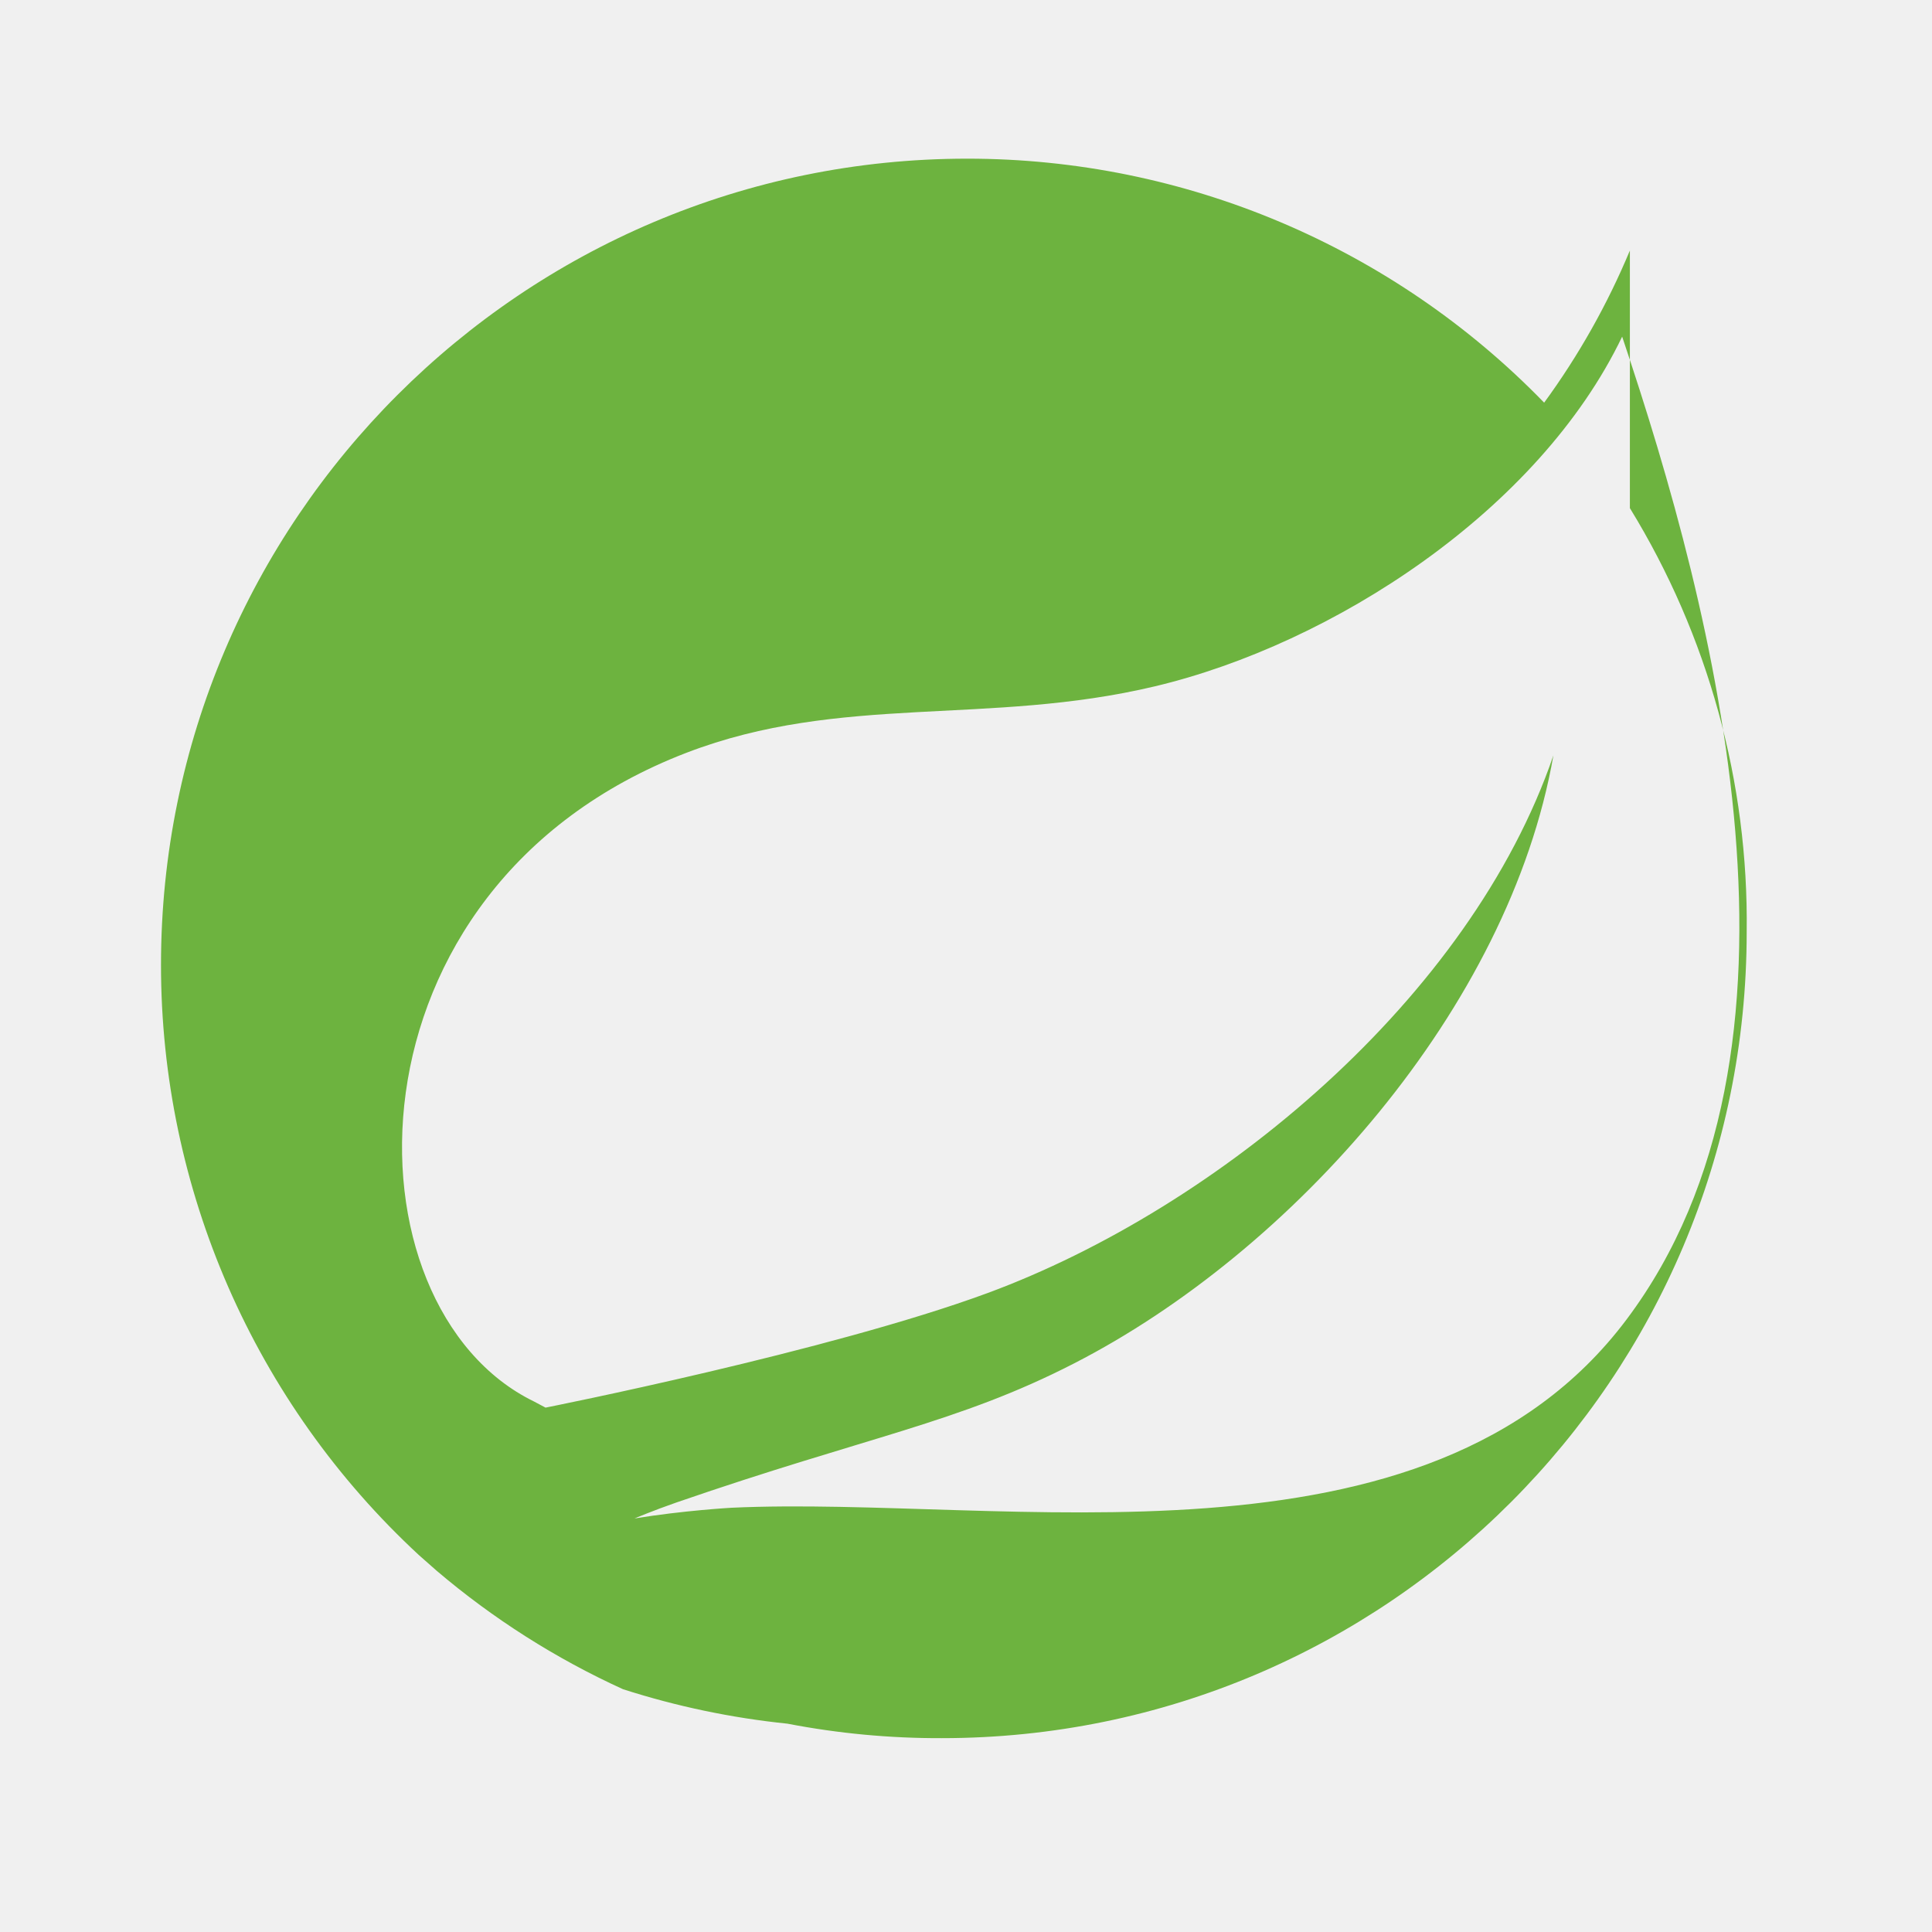
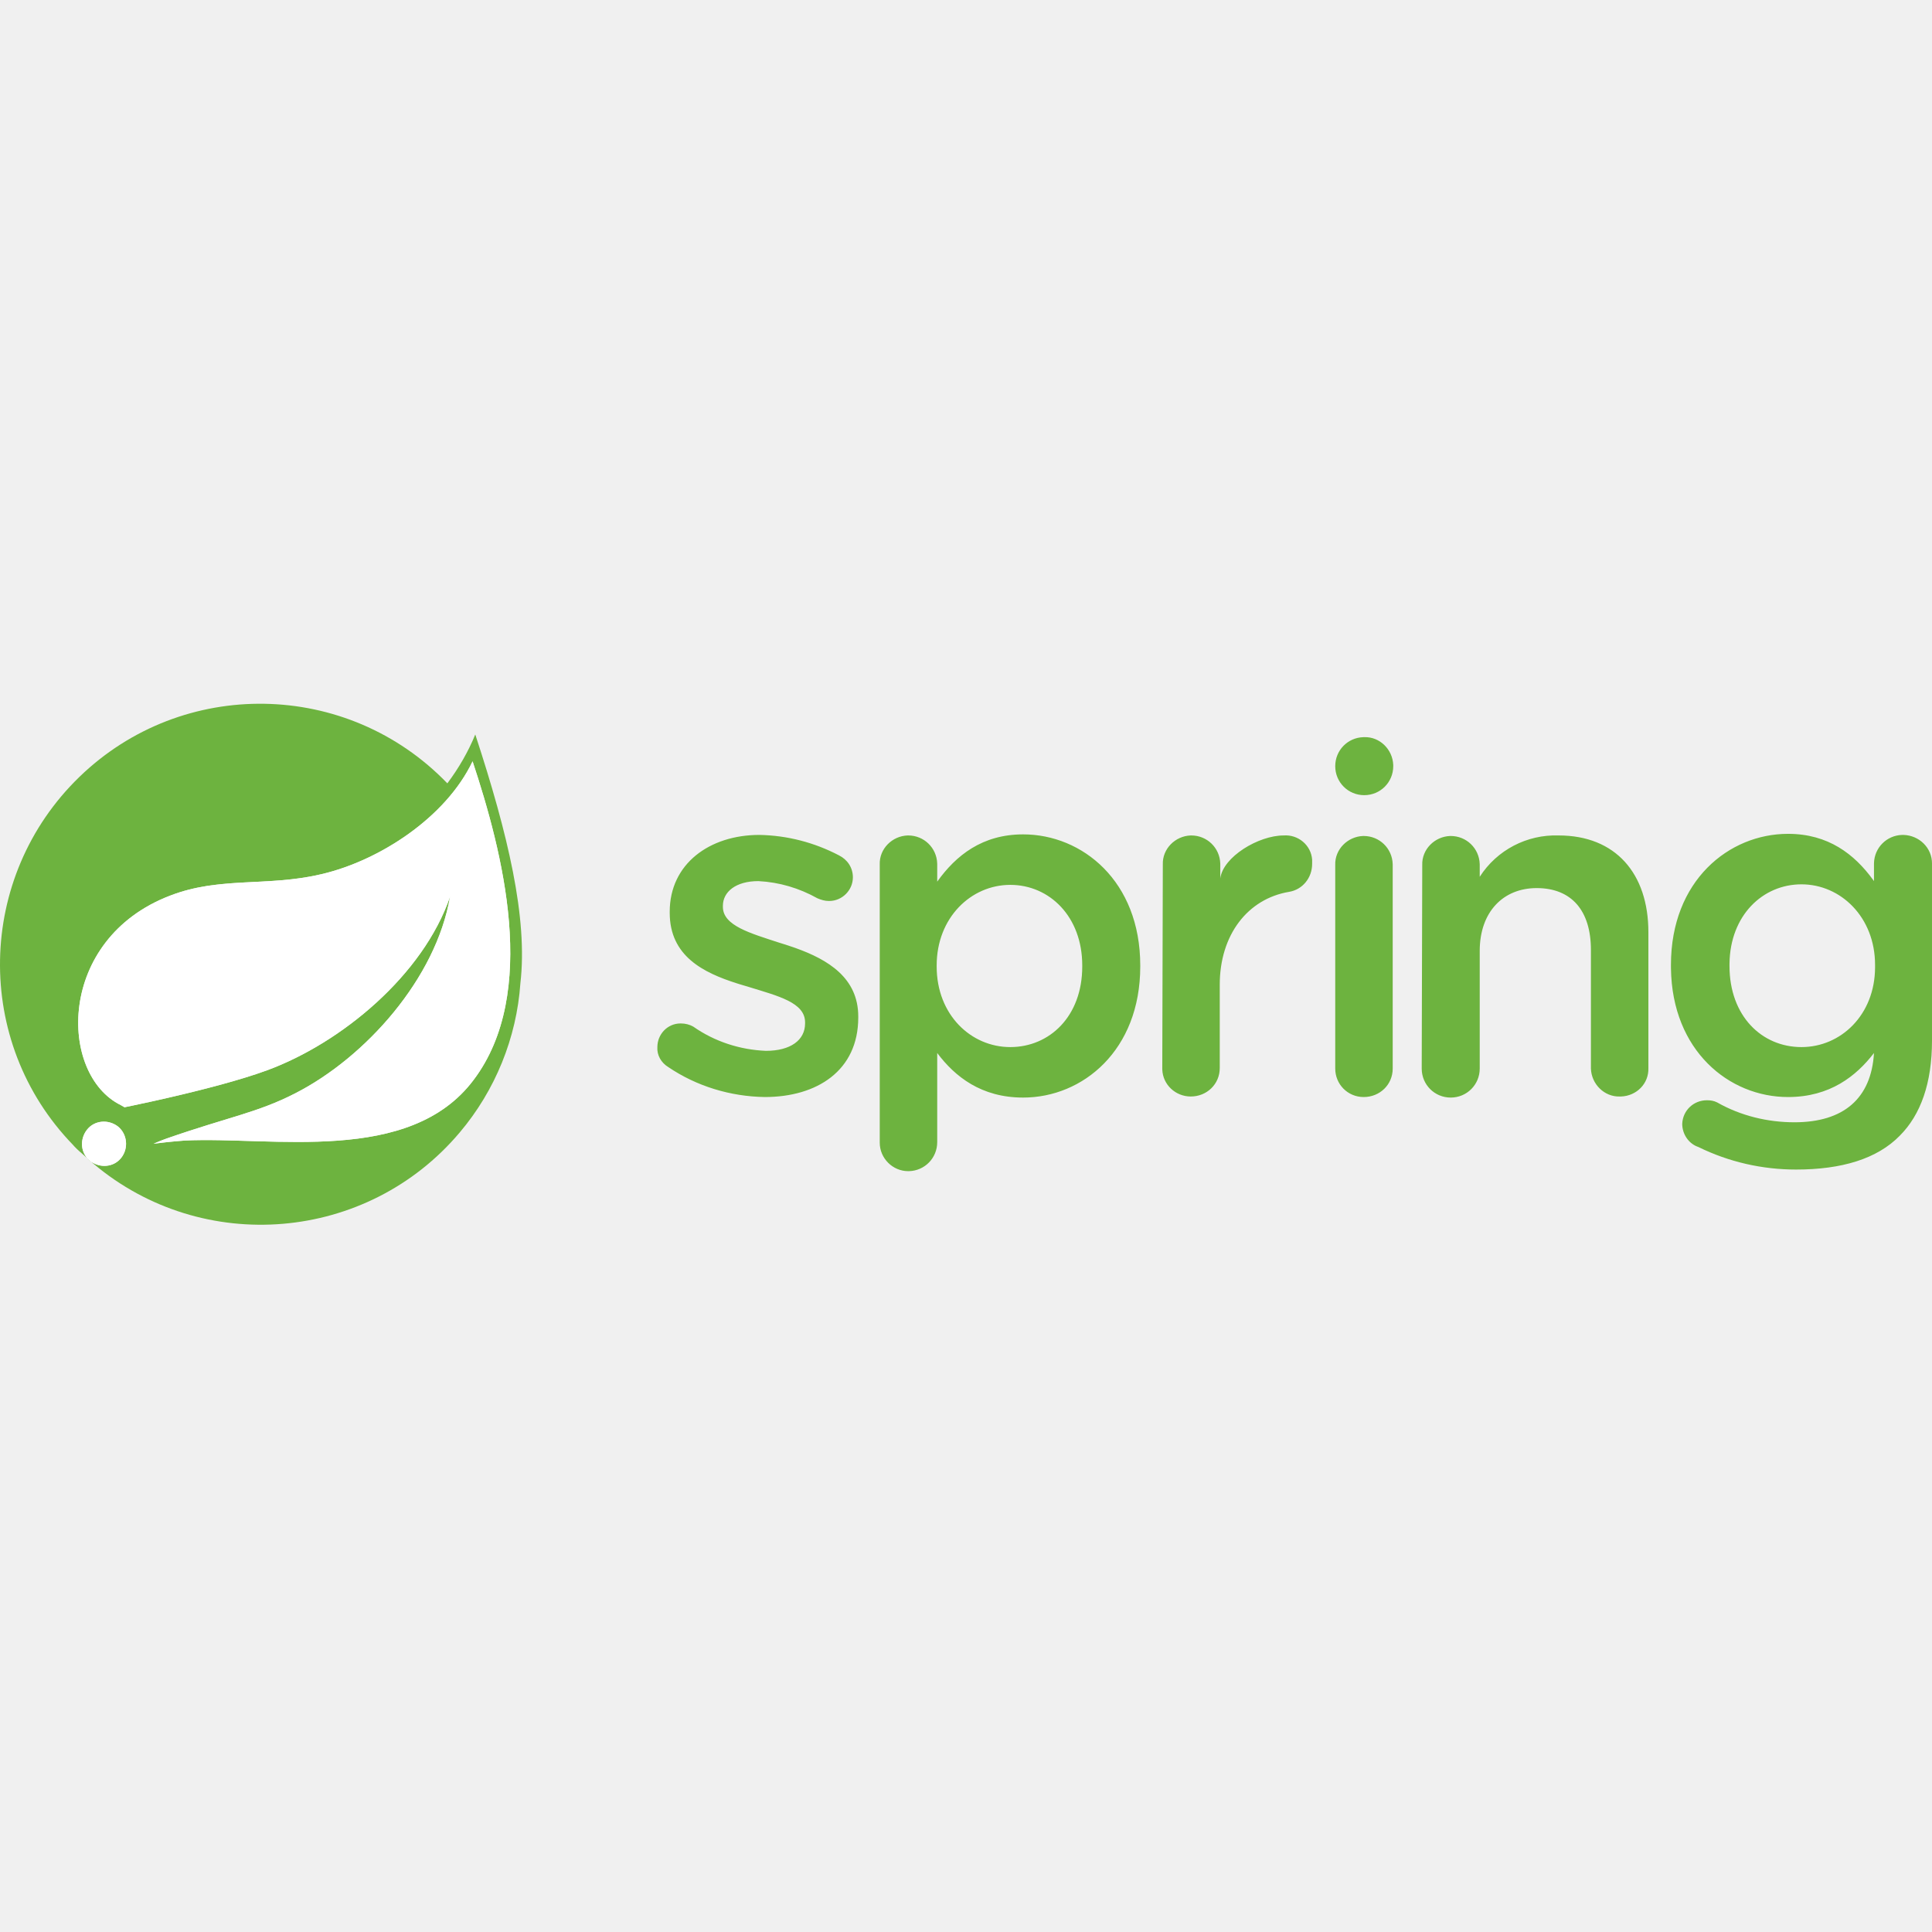
- <svg xmlns="http://www.w3.org/2000/svg" viewBox="0 0 24 24" fill="#6DB33F">
-   <path d="M20.205 16.392c-2.469 3.289-7.741 2.179-11.122 2.338 0 0-.599.034-1.201.133 0 0 .228-.097.519-.198 2.374-.821 3.496-.986 4.939-1.727 2.71-1.388 5.408-4.413 5.957-7.555-1.032 3.022-4.17 5.623-7.027 6.679-1.955.722-5.492 1.424-5.493 1.424a5.28 5.28 0 01-.143-.076c-2.405-1.17-2.475-6.38 1.894-8.059 1.916-.736 3.747-.332 5.818-.825 2.208-.525 4.766-2.18 5.805-4.344 1.165 3.458 2.565 8.866.054 12.21zm.042-13.28a9.212 9.212 0 01-1.065 1.89 9.982 9.982 0 00-7.167-3.031C6.492 1.971 2 6.463 2 11.985a9.983 9.983 0 003.205 7.334l.22.194a9.934 9.934 0 002.314 1.471 10.027 10.027 0 002.042.428 9.95 9.95 0 001.918.18c5.522 0 9.999-4.478 9.999-10.014a9.821 9.821 0 00-1.451-5.266z" />
+ <svg xmlns="http://www.w3.org/2000/svg" width="800px" height="800px" viewBox="0 -186.5 512 512" version="1.1" preserveAspectRatio="xMidYMid">
+   <g>
+     <path d="M271.147,34.618 C286.806,34.618 302.179,47.003 302.179,69.351 L302.179,69.636 C302.179,91.842 286.948,104.368 271.147,104.368 C260.044,104.368 253.069,98.817 248.372,92.554 L248.372,116.183 C248.372,120.372 245.086,123.738 240.93,123.866 L240.685,123.87 C236.557,123.87 233.141,120.454 233.141,116.326 L233.141,42.59 C232.998,38.462 236.415,35.045 240.543,34.903 L240.685,34.903 C244.873,34.903 248.24,38.189 248.368,42.344 L248.372,42.59 L248.372,47.145 C253.354,40.17 260.329,34.618 271.147,34.618 Z M473.85,34.476 C484.496,34.476 491.421,39.853 496.387,46.672 L496.625,47.003 L496.625,42.447 L496.629,42.202 C496.754,38.13 499.99,34.892 504.062,34.765 L504.312,34.761 L504.454,34.761 C508.643,34.9 512.009,38.189 512.003,42.344 L511.999,42.59 L511.999,89.28 C511.999,100.525 509.01,108.924 503.458,114.475 C497.479,120.596 488.084,123.443 475.985,123.443 C467.017,123.443 458.192,121.45 450.078,117.464 C447.516,116.61 445.807,114.048 445.807,111.343 C445.95,107.785 448.797,105.08 452.355,105.08 C453.352,105.08 454.206,105.223 455.06,105.65 C461.323,109.208 468.441,110.916 475.558,110.916 C488.512,110.916 495.914,104.653 496.625,92.554 C491.928,98.675 484.953,104.226 473.85,104.226 C458.207,104.226 443.123,91.949 442.823,70.157 L442.818,69.493 L442.818,69.209 C442.818,46.86 458.192,34.476 473.85,34.476 Z M413.067,34.903 C428.156,34.903 436.839,45.01 436.839,60.526 L436.839,96.539 C436.982,100.667 433.708,103.941 429.58,104.084 L429.295,104.084 C425.167,104.226 421.751,100.81 421.608,96.682 L421.608,65.223 C421.608,54.832 416.484,48.853 407.231,48.853 C398.406,48.853 392.142,55.116 392.142,65.508 L392.142,96.682 C392.142,100.952 388.726,104.368 384.456,104.368 C380.185,104.368 376.769,100.952 376.769,96.682 L376.911,42.732 C376.769,38.604 380.185,35.188 384.313,35.045 L384.456,35.045 C388.644,35.045 392.011,38.332 392.139,42.487 L392.142,42.732 L392.142,45.864 C396.698,38.746 404.669,34.618 413.067,34.903 Z M201.255,34.761 C208.657,34.903 215.774,36.754 222.322,40.17 C224.6,41.309 226.023,43.444 226.023,46.006 C226.023,49.422 223.176,52.269 219.76,52.269 L219.618,52.269 C218.621,52.269 217.625,51.985 216.628,51.558 C211.789,48.853 206.522,47.287 200.97,47.003 C194.992,47.003 191.575,49.849 191.575,53.551 L191.575,53.835 C191.575,58.817 198.835,60.81 206.664,63.372 C206.878,63.437 207.092,63.503 207.306,63.57 L207.951,63.772 C208.704,64.01 209.46,64.26 210.215,64.522 L210.862,64.75 C219.365,67.797 227.447,72.606 227.447,82.874 L227.447,83.159 C227.447,97.251 216.486,104.226 202.678,104.226 C193.568,104.084 184.6,101.379 177.056,96.255 C175.205,95.116 174.067,93.123 174.209,90.988 C174.209,87.572 176.913,84.725 180.33,84.725 L180.472,84.725 C181.611,84.725 182.75,85.009 183.746,85.579 C189.44,89.564 196.13,91.7 202.963,91.984 C209.511,91.984 213.354,89.137 213.354,84.725 L213.354,84.44 C213.354,79.173 206.237,77.465 198.408,75.045 C197.589,74.808 196.762,74.563 195.933,74.305 L195.311,74.11 C186.393,71.272 177.483,66.878 177.483,55.401 L177.483,55.116 C177.483,42.447 188.017,34.761 201.255,34.761 Z M361.395,35.045 C365.584,35.045 368.95,38.332 369.078,42.487 L369.082,42.732 L369.082,96.682 C369.082,100.952 365.666,104.226 361.395,104.226 C357.125,104.226 353.851,100.81 353.851,96.682 L353.851,42.732 C353.709,38.604 357.125,35.188 361.253,35.045 L361.395,35.045 Z M347.73,41.309 L347.73,42.447 C347.73,46.148 345.168,49.28 341.609,49.849 C330.648,51.7 323.246,61.237 323.246,74.476 L323.246,96.539 C323.246,100.81 319.83,104.084 315.56,104.084 C311.513,104.084 308.149,100.937 308.019,96.924 L308.015,96.681 L308.015,96.539 L308.158,42.59 C308.015,38.462 311.432,35.045 315.56,34.903 L315.702,34.903 C319.89,34.903 323.257,38.189 323.385,42.344 L323.389,42.59 L323.389,46.291 C324.1,40.597 333.495,34.903 340.186,34.903 C344.029,34.618 347.445,37.465 347.73,41.309 Z M267.731,47.999 C257.34,47.999 248.229,56.682 248.229,69.351 L248.229,69.636 C248.229,82.447 257.34,90.988 267.731,90.988 C278.122,90.988 286.806,82.874 286.806,69.636 L286.806,69.351 C286.806,56.397 278.122,47.999 267.731,47.999 Z M477.408,47.857 C467.124,47.857 458.513,56.083 458.337,68.81 L458.334,69.209 L458.334,69.493 C458.334,82.732 466.875,90.988 477.408,90.988 C487.835,90.988 496.866,82.481 496.911,69.884 L496.91,69.493 L496.91,69.209 C496.91,56.54 487.8,47.857 477.408,47.857 Z M369.225,16.256 L369.225,16.54 L369.225,16.54 C369.225,20.811 365.808,24.227 361.538,24.227 C357.267,24.227 353.851,20.811 353.851,16.54 C353.851,12.352 357.137,8.985 361.292,8.857 L361.538,8.853 C365.666,8.711 369.082,12.127 369.225,16.256 Z" fill="#6DB33F">
+ 
+ </path>
+     <g>
+       <path d="M21.043,19.387 C48.374,-7.089 92.075,-6.378 118.551,21.095 C121.54,17.11 124.103,12.697 125.953,8.142 C134.636,34.618 139.903,56.825 137.91,74.049 C136.914,88.568 131.22,102.518 121.825,113.621 C97.341,142.66 53.783,146.361 24.744,121.877 L24.744,121.877 L24.186,121.381 L24.089,121.314 C24.022,121.266 23.956,121.217 23.89,121.165 C23.627,120.961 23.389,120.739 23.174,120.501 L23.096,120.412 L22.182,119.6 C21.328,118.868 20.474,118.135 19.709,117.314 L19.335,116.895 C-7.142,89.564 -6.287,45.864 21.043,19.387 Z M31.292,112.055 C28.73,110.062 25.029,110.347 23.036,112.909 C21.299,115.143 21.292,118.242 23.017,120.321 L23.096,120.412 L24.186,121.381 L24.293,121.454 C26.759,123.078 30.071,122.761 31.99,120.504 L32.146,120.311 C34.139,117.749 33.712,114.048 31.292,112.055 Z M125.241,15.259 C118.124,30.206 100.473,41.593 85.242,45.152 C79.374,46.546 73.814,46.897 68.388,47.173 L66.764,47.254 C59.473,47.619 52.394,48.022 45.1,50.846 C14.922,62.376 15.492,98.248 32.004,106.361 L32.004,106.361 L33,106.931 C33,106.931 43.927,104.758 55.206,101.826 L56.217,101.561 C56.385,101.517 56.554,101.472 56.722,101.427 L57.733,101.157 C62.444,99.888 67.078,98.504 70.865,97.109 C90.509,89.849 112.145,71.913 119.263,51.131 C115.562,72.767 96.914,93.692 78.267,103.23 C68.303,108.354 60.616,109.493 44.246,115.187 C42.253,115.899 40.687,116.61 40.687,116.61 C40.781,116.597 40.875,116.585 40.969,116.572 L41.53,116.498 L41.53,116.498 L42.088,116.427 C45.7,115.98 48.943,115.756 48.943,115.756 C72.146,114.617 108.587,122.304 125.526,99.671 C142.892,76.611 133.213,39.316 125.241,15.259 Z" fill="#6DB33F">
+ 
+ </path>
+       <path d="M31.292,112.055 C33.712,114.048 34.139,117.749 32.146,120.311 C30.153,122.874 26.452,123.158 23.89,121.165 C21.328,119.173 21.043,115.472 23.036,112.909 C25.029,110.347 28.73,110.062 31.292,112.055 Z M125.241,15.259 C133.213,39.316 142.892,76.611 125.526,99.671 C108.587,122.304 72.146,114.617 48.943,115.756 C48.943,115.756 44.815,116.041 40.687,116.61 C40.687,116.61 42.253,115.899 44.246,115.187 C60.616,109.493 68.303,108.354 78.267,103.23 C96.914,93.692 115.562,72.767 119.263,51.131 C112.145,71.913 90.509,89.849 70.865,97.109 C67.349,98.404 63.101,99.69 58.741,100.883 L57.733,101.157 C45.619,104.422 33,106.931 33,106.931 L32.004,106.361 C15.492,98.248 14.922,62.376 45.1,50.846 C58.338,45.721 70.865,48.568 85.242,45.152 C100.473,41.593 118.124,30.206 125.241,15.259 Z" fill="#FFFFFF">
+ 
+ </path>
+     </g>
+   </g>
</svg>
